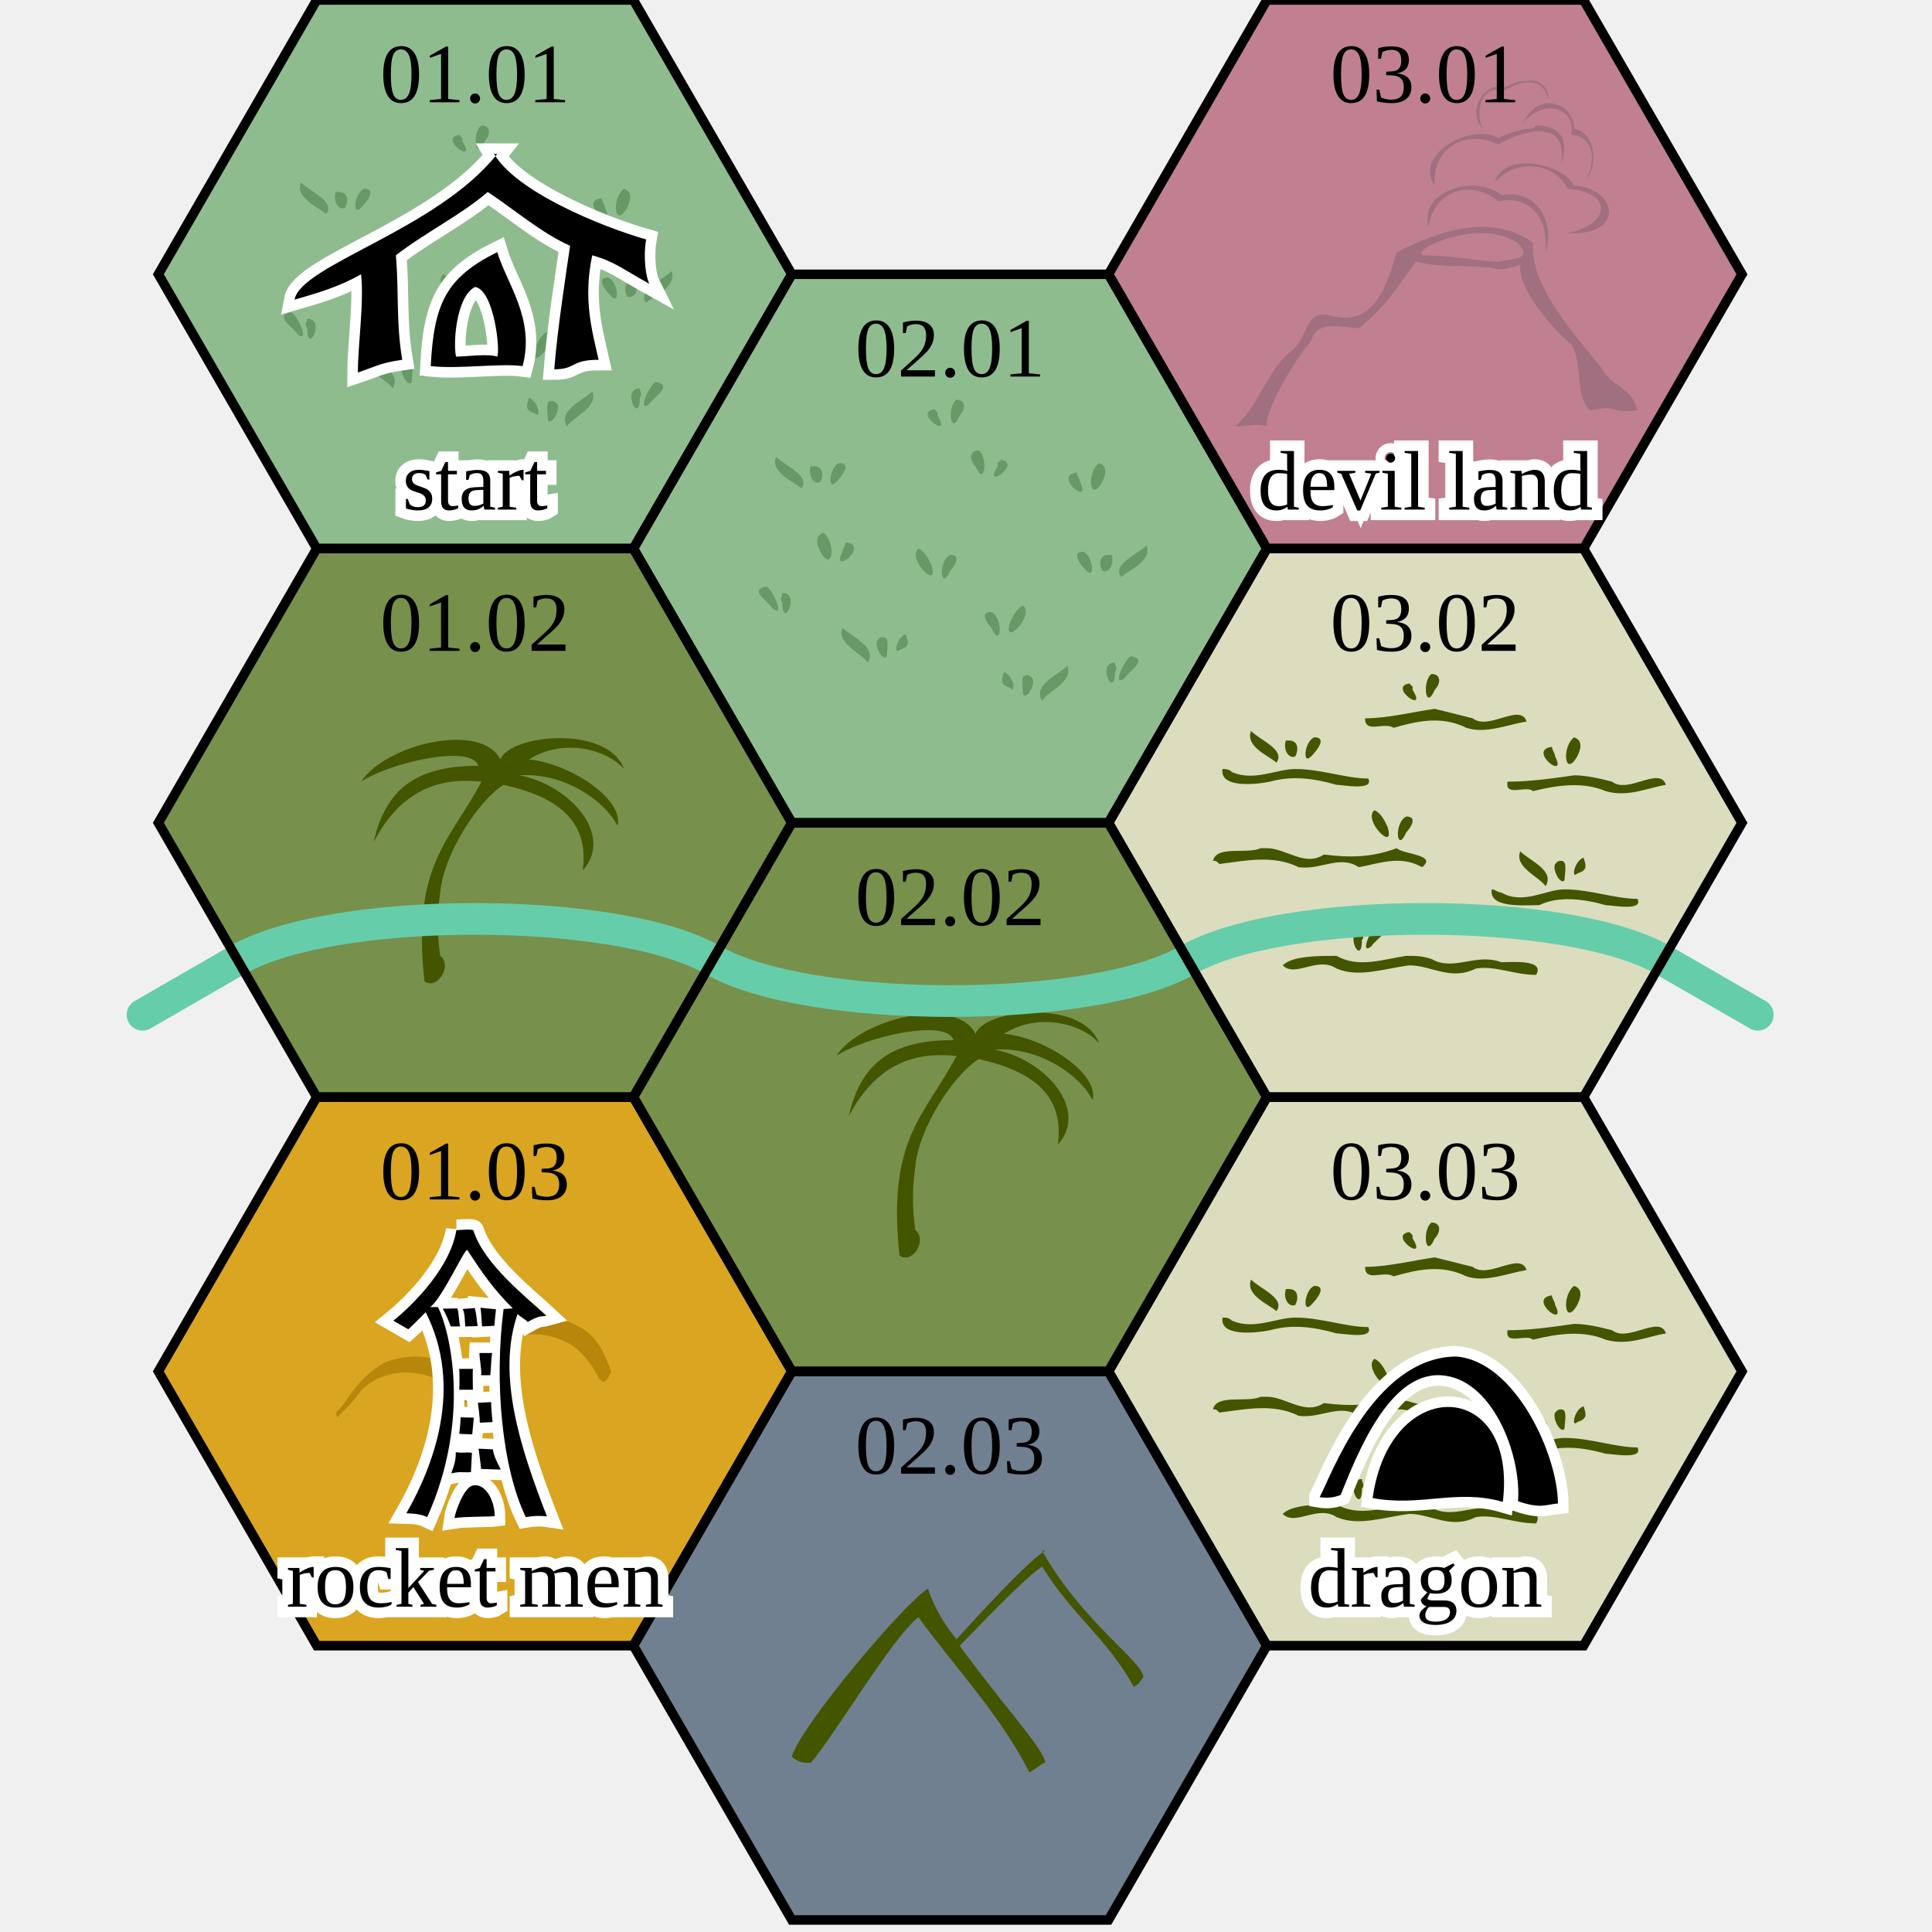
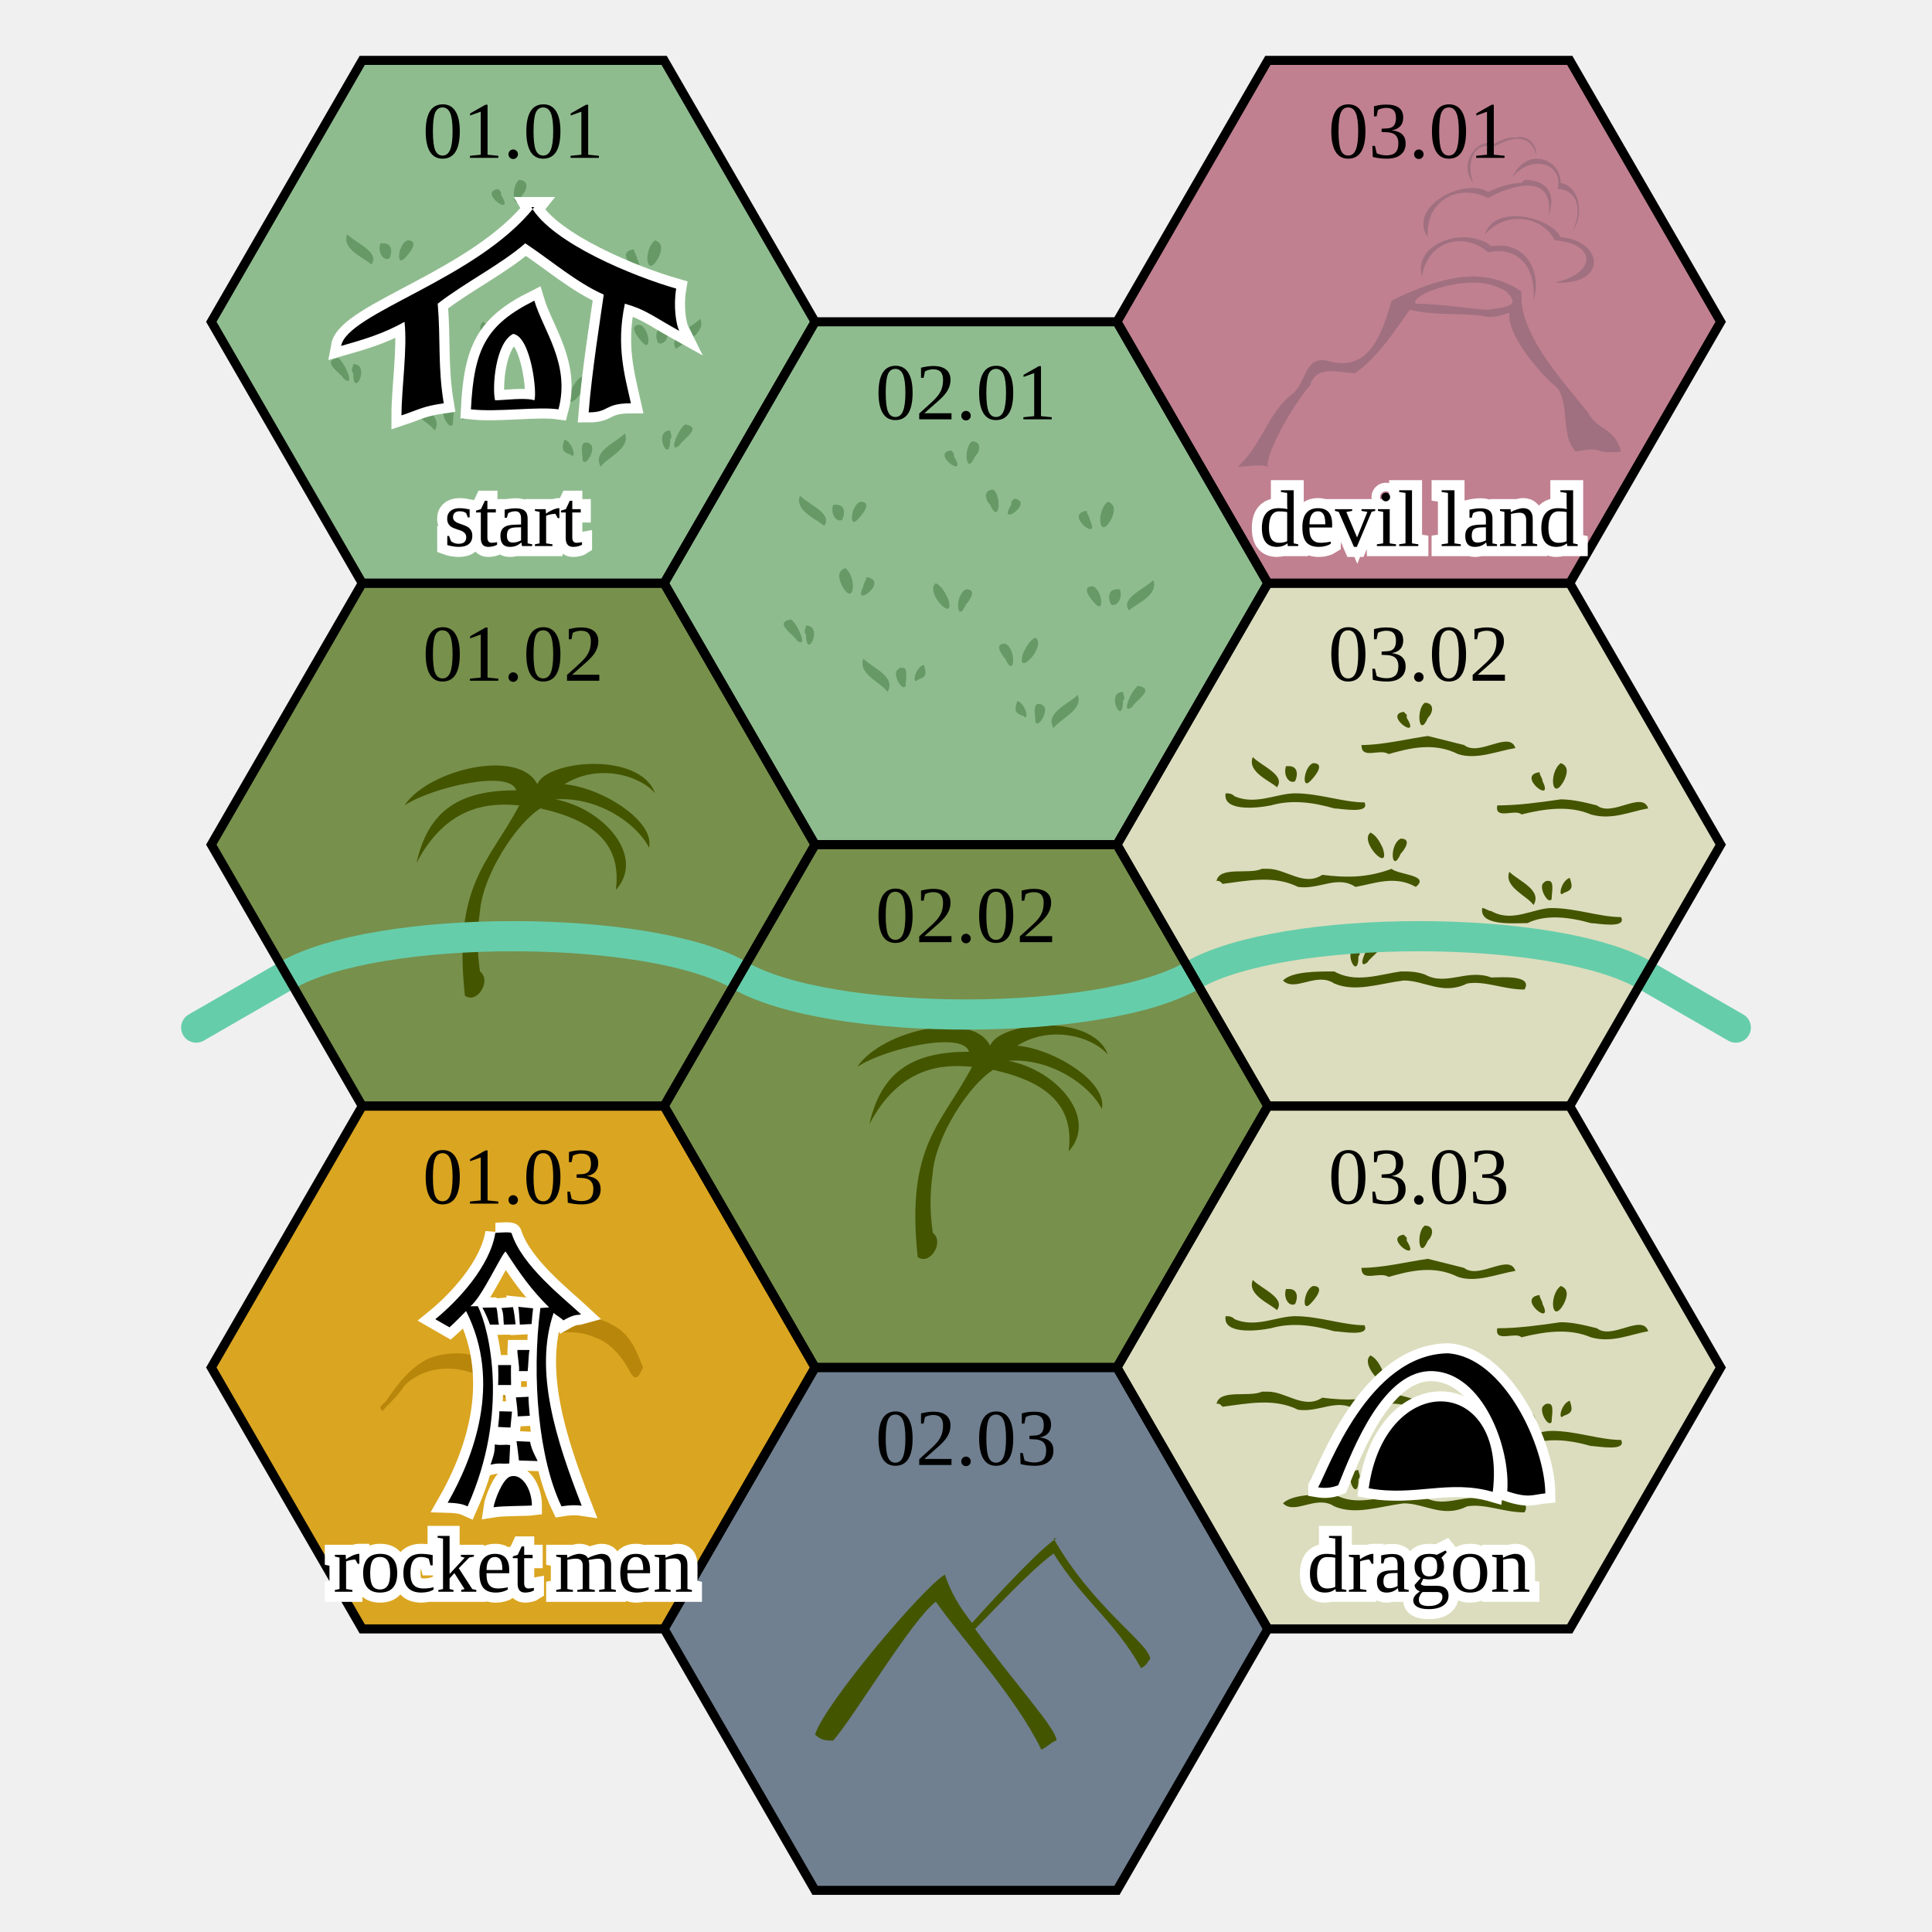
- <svg xmlns="http://www.w3.org/2000/svg" xmlns:xlink="http://www.w3.org/1999/xlink" version="1.1" viewBox="0 0 610 610">
+ <svg xmlns="http://www.w3.org/2000/svg" xmlns:xlink="http://www.w3.org/1999/xlink" version="1.1" viewBox="-20 -20 640 640">
  <defs>
    <g id="cave">
      <path stroke="white" stroke-width="5pt" d="M -16.6,40 c 5.4,-39.2 45.8,-37.9 41.1,1.2 -14.5,-4.2 -25.9,1.6 -41.1,-1.2 z M -33.3,39.6 C -30.1,34.0 -16.7,-4.3 9.6,-4.7 28.2,-3.5 41.8,26.1 41.9,41.7 37.7,42.1 36.4,43.4 29.3,41.0 30.4,26.2 21.1,1.9 4.7,1.2 -11.7,0.5 -21.7,26.7 -26.7,39.0 c -2.4,1.0 -4.8,1.0 -6.6,0.7 z" />
      <path fill="black" d="M -16.6,40 c 5.4,-39.2 45.8,-37.9 41.1,1.2 -14.5,-4.2 -25.9,1.6 -41.1,-1.2 z M -33.3,39.6 C -30.1,34.0 -16.7,-4.3 9.6,-4.7 28.2,-3.5 41.8,26.1 41.9,41.7 37.7,42.1 36.4,43.4 29.3,41.0 30.4,26.2 21.1,1.9 4.7,1.2 -11.7,0.5 -21.7,26.7 -26.7,39.0 c -2.4,1.0 -4.8,1.0 -6.6,0.7 z" />
    </g>
    <g id="fort">
      <path stroke="white" stroke-width="5pt" d="M 0,4 C -6,7 -7,22 -6,26 -3,26 4,25 7,26 8,24 6,5 0,4 z M 7,-7 C 10,3 19,14 15,29 8,28 -5,30 -14,29 -13,9 -9,1 7,-7 z M 6,-38 c 7,12 34,23 48,27 -1,6 0,12 1,14 -9,-5 -11,-7 -18,-9 -3,14 0,24 2,33 -9,0 -7,3 -14,3 1,-13 4,-32 5,-39 -9,-4 -17,-11 -26,-17 -8,7 -20,13 -29,20 1,12 0,21 2,33 -7,1 -8,2 -14,4 0,-9 2,-22 1,-31 -7,4 -14,6 -21,8 2,-11 45,-22 64,-46 z" />
      <path fill="black" d="M 0,4 C -6,7 -7,22 -6,26 -3,26 4,25 7,26 8,24 6,5 0,4 z M 7,-7 C 10,3 19,14 15,29 8,28 -5,30 -14,29 -13,9 -9,1 7,-7 z M 6,-38 c 7,12 34,23 48,27 -1,6 0,12 1,14 -9,-5 -11,-7 -18,-9 -3,14 0,24 2,33 -9,0 -7,3 -14,3 1,-13 4,-32 5,-39 -9,-4 -17,-11 -26,-17 -8,7 -20,13 -29,20 1,12 0,21 2,33 -7,1 -8,2 -14,4 0,-9 2,-22 1,-31 -7,4 -14,6 -21,8 2,-11 45,-22 64,-46 z" />
    </g>
    <g id="hill">
      <polygon fill="#daa520" points="-100.0,0.0 -50.0,86.6 50.0,86.6 100.0,0.0 50.0,-86.6 -50.0,-86.6" />
      <path fill="#b8860b" d="M -42,11 C -38,5 -34,0 -28,-3 C -20,-6 -11,-5 -5,-0 C -2,2 1,6 3,9 C 4,12 2,13 0,14 C -3,9 -7,5 -13,2 C -21,-1 -30,0 -36,6 C -38,9 -40,11 -43,14 C -43,15 -44,14 -44,13 C -43,12 -43,12 -42,11 z M -5,-0 C 0,-6 7,-12 15,-16 C 21,-18 28,-17 33,-14 C 39,-11 41,-5 43,-0 C 42,2 41,5 39,2 C 37,-2 33,-8 27,-10 C 20,-13 12,-12 6,-7 C 2,-4 -1,-1 -4,1 C -7,4 -6,0 -5,-0 z" />
    </g>
    <g id="jungle">
      <polygon fill="#77904c" points="-100.0,0.0 -50.0,86.6 50.0,86.6 100.0,0.0 50.0,-86.6 -50.0,-86.6" />
      <path fill="#450" d="m 8,-20 c -6,-12 -36,-5 -44,7 9,-6 35,-12 37,-5 -18,0 -29,6 -33,24 C -22,-13 -8,-14 2,-13 -8,6 -20,13 -16,50 c 4,3 9,-5 5,-8 -1,-7 -1,-13 0,-20 C -10,10 1,-7 9,-12 27,-8 36,0 34,15 44,4 30,-12 14,-15 28,-16 41,-7 45,1 47,-8 29,-19 17,-20 c 11,-7 25,-3 30,3 -5,-14 -36,-11 -39,-3 z" />
    </g>
    <g id="mountain">
      <polygon fill="#708090" points="-100.0,0.0 -50.0,86.6 50.0,86.6 100.0,0.0 50.0,-86.6 -50.0,-86.6" />
      <path fill="#450" d="M 30,-30 c -5,3 -19,18 -28,28 -4,-5 -7,-10 -9,-16 -7,4 -40,43 -43,53 2,2 4,2 6,2 7,-8 26,-40 34,-46 10,14 26,31 35,49 2,-1 4,-3 5,-3 C 30,33 16,18 3,0 11,-8 21,-19 29,-25 39,-9 49,-3 58,13 60,12 60,11 61,10 61,5 42,-7 29,-30 z" />
    </g>
    <g id="ruin">
      <path stroke="white" stroke-width="5pt" d="m -5.9,-44.7 c -1.7,11.1 -12.4,22.6 -19.9,28.7 l 4.7,2.7 c 1.6,-1.4 4.2,-4.1 5.5,-5.4 12.1,23.9 2.3,48.8 -6.1,63.5 3.8,0.1 5.3,0.6 6.6,1.2 13.9,-31.1 7.2,-58.7 3.4,-66.3 l -2.5,0 c 3.7,-2.6 10.6,-17.9 11.7,-18.1 5.1,7.8 8.3,12.4 14.4,18.5 l -2.9,0.2 C 6,3.4 8.5,30.4 16,46 18.4,45.6 20.7,45.5 22.7,45.8 14.2,24 6.8,1.1 13.4,-18.1 c 0.4,0.5 2.8,1.9 3.2,2.5 4,-2.3 4.5,-1.6 5.9,-2 -5.9,-5.5 -19.6,-16.1 -23,-26.8 0,-0.7 -4.6,-0.2 -5.4,-0.2 z m 0.4,24.8 -4.7,0.1 c 0.7,1.1 2.1,4.3 2.5,5.6 l 3,0 c -0.4,-1.2 -0.4,-4.5 -0.9,-5.7 z m 5.4,-0.1 -3.8,0.3 c 0.8,1.7 0.6,3.8 0.8,5.5 l 3.9,-0.1 c -0.2,-1.7 -0.5,-4.3 -0.9,-5.8 z m 1.8,-0.1 c 0.3,1.8 0.3,3.6 0.5,5.9 l 3.9,-0.2 c 0.1,-1.8 0.3,-3.4 0.5,-5.2 z M 1.4,-5.8 c -0.1,1.5 0.8,5.7 0.5,7 l 2.9,0 c 0.2,-1.4 0.3,-5.8 0.6,-7 z m -6.4,5 c 0.1,1.6 0.1,5.1 0,6.6 l 4.3,0 c 0,-1.5 -0.1,-5.2 0,-6.6 z M 0.9,9.9 C 1.1,11.2 1.5,14.8 1.5,16.2 L 5.5,16 C 5.4,14.6 5,11.1 5.1,9.7 z M -4.6,14.5 c 0.1,0.8 -0.3,4.5 -0.4,5.2 l 4.1,0.2 c 0.1,-0.8 0.4,-4.5 0.5,-5.3 z m 5.7,9.9 c 0.2,1.4 0.7,5.1 0.8,6.4 l 6.2,0.2 C 7.9,30.4 6,27.3 5.6,24.6 z m -8.6,7.8 c 3,-0.7 3.4,-0.2 6.2,-0.4 0,-0.5 0.3,-5.6 0.3,-6.1 -2.4,-0.3 -2.5,0.2 -5.1,-0.2 0.1,3 -0.9,5 -1.4,6.7 z m 6.6,3.9 C -3.5,36.8 -6.2,44.1 -6.5,46.3 -3.4,45.8 4.7,45.9 6.2,45.7 6.2,40.8 3.2,34.9 -1,36.1 z" />
      <path fill="black" d="m -5.9,-44.7 c -1.7,11.1 -12.4,22.6 -19.9,28.7 l 4.7,2.7 c 1.6,-1.4 4.2,-4.1 5.5,-5.4 12.1,23.9 2.3,48.8 -6.1,63.5 3.8,0.1 5.3,0.6 6.6,1.2 13.9,-31.1 7.2,-58.7 3.4,-66.3 l -2.5,0 c 3.7,-2.6 10.6,-17.9 11.7,-18.1 5.1,7.8 8.3,12.4 14.4,18.5 l -2.9,0.2 C 6,3.4 8.5,30.4 16,46 18.4,45.6 20.7,45.5 22.7,45.8 14.2,24 6.8,1.1 13.4,-18.1 c 0.4,0.5 2.8,1.9 3.2,2.5 4,-2.3 4.5,-1.6 5.9,-2 -5.9,-5.5 -19.6,-16.1 -23,-26.8 0,-0.7 -4.6,-0.2 -5.4,-0.2 z m 0.4,24.8 -4.7,0.1 c 0.7,1.1 2.1,4.3 2.5,5.6 l 3,0 c -0.4,-1.2 -0.4,-4.5 -0.9,-5.7 z m 5.4,-0.1 -3.8,0.3 c 0.8,1.7 0.6,3.8 0.8,5.5 l 3.9,-0.1 c -0.2,-1.7 -0.5,-4.3 -0.9,-5.8 z m 1.8,-0.1 c 0.3,1.8 0.3,3.6 0.5,5.9 l 3.9,-0.2 c 0.1,-1.8 0.3,-3.4 0.5,-5.2 z M 1.4,-5.8 c -0.1,1.5 0.8,5.7 0.5,7 l 2.9,0 c 0.2,-1.4 0.3,-5.8 0.6,-7 z m -6.4,5 c 0.1,1.6 0.1,5.1 0,6.6 l 4.3,0 c 0,-1.5 -0.1,-5.2 0,-6.6 z M 0.9,9.9 C 1.1,11.2 1.5,14.8 1.5,16.2 L 5.5,16 C 5.4,14.6 5,11.1 5.1,9.7 z M -4.6,14.5 c 0.1,0.8 -0.3,4.5 -0.4,5.2 l 4.1,0.2 c 0.1,-0.8 0.4,-4.5 0.5,-5.3 z m 5.7,9.9 c 0.2,1.4 0.7,5.1 0.8,6.4 l 6.2,0.2 C 7.9,30.4 6,27.3 5.6,24.6 z m -8.6,7.8 c 3,-0.7 3.4,-0.2 6.2,-0.4 0,-0.5 0.3,-5.6 0.3,-6.1 -2.4,-0.3 -2.5,0.2 -5.1,-0.2 0.1,3 -0.9,5 -1.4,6.7 z m 6.6,3.9 C -3.5,36.8 -6.2,44.1 -6.5,46.3 -3.4,45.8 4.7,45.9 6.2,45.7 6.2,40.8 3.2,34.9 -1,36.1 z" />
    </g>
    <g id="swamp">
      <polygon fill="#dcddbe" points="-100.0,0.0 -50.0,86.6 50.0,86.6 100.0,0.0 50.0,-86.6 -50.0,-86.6" />
      <path fill="#450" d="m 2,-47 c -3,2 -2,12 1,5 2,-2 2,-5 -1,-5 z m -7,3 c -7,1 6,10 1,2 l 0,-1 z m 8,8 c -7,1 -15,3 -22,3 0,5 6,1 9,3 7,-2 15,-4 23,0 6,2 13,-1 19,-2 -2,-6 -12,3 -17,-1 -4,-1 -8,-2 -12,-3 z m -58,7 c -2,5 6,8 8,10 3,-4 -5,-7 -8,-10 z m 20,2 c -3,1 -4,9 -1,6 2,-2 5,-6 1,-6 z m -8,1 c 0,0 0,0 -1,0 -1,3 1,6 3,5 1,-2 1,-5 -2,-5 z m -21,9 c -1,6 10,5 15,4 7,-2 14,-1 21,1 2,0 12,2 10,-2 -7,0 -15,-3 -23,-3 -6,0 -13,4 -20,1 -1,-1 -2,-1 -3,-1 z M 47,-27 c -4,3 -3,13 1,6 1,-2 2,-5 -1,-6 z m -7,3 c -8,1 5,11 1,3 0,-1 -1,-2 -1,-3 z m 7,9 c -7,1 -14,2 -21,2 -1,5 6,1 8,3 8,-2 16,-3 23,0 7,2 13,-1 19,-2 -2,-6 -12,3 -17,-1 -4,-1 -8,-2 -12,-2 z m -63,11 c -4,3 7,14 4,5 -1,-2 -2,-4 -4,-5 z m 10,2 c -4,2 -3,12 0,5 1,-1 4,-5 0,-5 z M -50,8 c -1,0 -1,0 -2,0 -4,2 -14,-1 -15,4 1,0 1,0 2,1 8,-1 17,-3 25,1 7,1 13,-4 19,0 6,-1 13,-4 20,0 5,-4 -6,-4 -8,-6 -8,3 -15,3 -23,2 -6,4 -12,-2 -18,-2 z m 80,1 c -2,5 6,8 8,11 3,-5 -5,-8 -8,-11 z m 20,2 c -3,1 -4,7 -2,5 3,-1 3,-2 2,-5 z m -7,1 c -1,0 -1,0 -2,1 -1,2 2,7 3,5 0,-2 1,-6 -1,-6 z m -22,9 c -1,6 10,5 15,5 6,-3 14,-2 21,0 2,0 12,2 10,-2 -7,0 -15,-3 -23,-3 -6,0 -13,5 -20,1 -1,0 -2,-1 -3,-1 z m -36,11 c -2,1 -6,10 -2,7 1,-2 8,-6 2,-7 z m -5,2 c -6,0 0,12 0,3 1,-1 0,-2 0,-3 z m 14,8 c -7,1 -15,4 -22,0 -6,0 -14,0 -17,3 4,4 11,-3 17,1 7,3 15,0 23,-1 7,0 13,5 21,1 6,-1 12,2 19,2 C 38,43 27,44 24,44 16,41 9,47 2,43 -1,42 -3,42 -6,42 z" />
    </g>
    <g id="tundra">
      <polygon fill="#8fbc8f" points="-100.0,0.0 -50.0,86.6 50.0,86.6 100.0,0.0 50.0,-86.6 -50.0,-86.6" />
      <path fill="#696" d="m 2,-47 c -3,2 -2,12 1,5 2,-2 2,-5 -1,-5 z m -7,3 c -7,1 6,10 1,2 l 0,-1 z m -50,15 c -2,5 6,8 8,10 3,-4 -5,-7 -8,-10 z m 20,2 c -3,1 -4,9 -1,6 2,-2 5,-6 1,-6 z m 82,0 c -4,3 -3,13 1,6 1,-2 2,-5 -1,-6 z m -91,1 c -1,3 1,6 3,5 1,-2 1,-5 -2,-5 z m 53,-5 c -3,0 -3,3 -1,5 3,7 4,-3 1,-5 z m 31,7 c -8,1 5,11 1,3 0,-1 -1,-2 -1,-3 z m -24,-4 -1,1 0,1 c -5,8 8,-1 1,-2 z M 62,-1 C 59,2 51,5 54,9 56,7 64,4 62,-1 z M -40,-5 c -3,1 -2,4 -1,6 4,7 5,-3 1,-6 z m 82,6 c -4,0 -1,4 1,6 3,3 2,-5 -1,-6 z M -10,0 c -4,3 7,14 4,5 -1,-2 -2,-4 -4,-5 z m 60,2 c -3,0 -3,3 -2,5 2,1 4,-2 3,-5 z M 0,2 C -4,4 -3,14 0,7 1,6 4,2 0,2 z m -33,-4 c 0,1 -1,2 -1,3 -4,8 9,-2 1,-3 z m -1,27 c -2,5 6,8 8,11 3,-5 -5,-8 -8,-11 z m 20,2 c -3,1 -4,7 -2,5 3,-1 3,-2 2,-5 z m -8,1 c 0,0 0,0 -1,1 -1,2 2,7 3,5 0,-2 1,-6 -1,-6 0,0 0,0 -1,0 z M 23,18 c -2,1 -3,3 -4,5 -3,9 8,-2 4,-5 z m -10,2 c -4,0 -1,4 0,5 3,7 4,-3 0,-5 z m 24,17 c -3,3 -11,6 -8,11 2,-3 10,-6 8,-11 z m 20,-3 c -2,1 -6,10 -2,7 1,-2 8,-6 2,-7 z m -40,5 c -1,3 -1,4 2,5 2,2 1,-4 -2,-5 z m 35,-3 c -6,0 0,12 0,3 1,-1 0,-2 0,-3 z m -28,4 c -2,0 -1,4 -1,6 1,2 4,-3 3,-5 -1,-1 -1,-1 -2,-1 z M -58,12 c -6,1 1,5 2,7 4,3 0,-6 -2,-7 z m 5,2 c 0,1 -1,2 0,3 0,9 6,-3 0,-3 z" />
    </g>
    <g id="volcano">
      <polygon fill="#C08090" points="-100.0,0.0 -50.0,86.6 50.0,86.6 100.0,0.0 50.0,-86.6 -50.0,-86.6" />
      <path fill="#A07080" d="m 31,-61 c -2,0 -4,1 -6,2 -6,-2 -12,7 -7,13 -2,-5 -1,-14 7,-12 5,-3 12,-5 14,3 0,-4 -3,-7 -7,-6 z m 8,7 c -3,0 -6,2 -8,6 7,-8 17,-4 15,4 5,0 9,5 5,14 4,-6 2,-15 -4,-16 0,-4 -3,-8 -8,-8 z m -5,8 c -3,0 -7,1 -11,3 -8,-5 -27,5 -20,15 C 2,-40 13,-46 23,-41 c 7,-4 22,-9 20,6 3,-9 -2,-12 -8,-12 z m -2,11 c -5,0 -9,2 -10,6 7,-8 19,-6 23,2 14,1 14,11 0,14 18,1 16,-14 2,-15 -2,-4 -9,-7 -15,-7 z m -17,7 C 7,-28 -1,-23 1,-15 3,-27 15,-30 23,-23 c 8,-2 16,3 15,16 3,-10 -3,-20 -14,-18 -2,-2 -6,-3 -9,-3 z m 3,13 C 9,-15 -1,-11 -9,-7 -12,3 -16,17 -30,13 c -8,-2 -7,7 -12,11 -8,6 -10,17 -18,24 4,0 7,-1 10,0 -1,-4 8,-20 14,-27 2,-7 10,-4 15,-4 8,-6 13,-14 18,-21 8,2 16,1 24,2 3,1 6,0 9,-1 -1,8 12,22 16,25 4,6 1,16 6,21 10,-2 5,1 15,0 C 65,35 59,36 56,30 48,20 35,6 34,-7 c 0,0 0,0 0,0 -3e-4,0 3e-4,0 0,0 0,-1 0,-2 0,-3 -4,-3 -10,-5 -16,-5 z m 0,2 c 4,0 8,1 11,3 5,5 0,5 -6,6 C 19,-4 7,-6 -1,-6 -3,-8 8,-13 18,-13 z" />
    </g>
  </defs>
  <g id="backgrounds">
    <use x="150.0" y="86.6" xlink:href="#tundra" />
    <use x="300.0" y="173.2" xlink:href="#tundra" />
    <use x="450.0" y="86.6" xlink:href="#volcano" />
    <use x="150.0" y="259.8" xlink:href="#jungle" />
    <use x="300.0" y="346.4" xlink:href="#jungle" />
    <use x="450.0" y="259.8" xlink:href="#swamp" />
    <use x="150.0" y="433.0" xlink:href="#hill" />
    <use x="300.0" y="519.6" xlink:href="#mountain" />
    <use x="450.0" y="433.0" xlink:href="#swamp" />
  </g>
  <g id="lines">
    <path id="line0" stroke="#66cdaa" stroke-width="10" fill-opacity="0" stroke-linecap="round" d="M45.0,320.4 C75.0,303.1 45.0,320.4 75.0,303.1 S195.0,285.8 225.0,303.1 S345.0,320.4 375.0,303.1 S495.0,285.8 525.0,303.1 L555.0,320.4" />
  </g>
  <g id="things">
    <use x="150.0" y="86.6" xlink:href="#fort" />
    <use x="150.0" y="433.0" xlink:href="#ruin" />
    <use x="450.0" y="433.0" xlink:href="#cave" />
  </g>
  <g id="coordinates">
    <text text-anchor="middle" x="150.0" y="17.3" font-size="20pt" dy="15px">01.01</text>
    <text text-anchor="middle" x="300.0" y="103.9" font-size="20pt" dy="15px">02.01</text>
    <text text-anchor="middle" x="450.0" y="17.3" font-size="20pt" dy="15px">03.01</text>
    <text text-anchor="middle" x="150.0" y="190.5" font-size="20pt" dy="15px">01.02</text>
    <text text-anchor="middle" x="300.0" y="277.1" font-size="20pt" dy="15px">02.02</text>
    <text text-anchor="middle" x="450.0" y="190.5" font-size="20pt" dy="15px">03.02</text>
    <text text-anchor="middle" x="150.0" y="363.7" font-size="20pt" dy="15px">01.03</text>
    <text text-anchor="middle" x="300.0" y="450.3" font-size="20pt" dy="15px">02.03</text>
    <text text-anchor="middle" x="450.0" y="363.7" font-size="20pt" dy="15px">03.03</text>
  </g>
  <g id="regions">
    <polygon id="hex0101" fill="none" stroke="black" stroke-width="3" points="50.0,86.6 100.0,173.2 200.0,173.2 250.0,86.6 200.0,0.0 100.0,0.0" />
    <polygon id="hex0201" fill="none" stroke="black" stroke-width="3" points="200.0,173.2 250.0,259.8 350.0,259.8 400.0,173.2 350.0,86.6 250.0,86.6" />
    <polygon id="hex0301" fill="none" stroke="black" stroke-width="3" points="350.0,86.6 400.0,173.2 500.0,173.2 550.0,86.6 500.0,0.0 400.0,0.0" />
    <polygon id="hex0102" fill="none" stroke="black" stroke-width="3" points="50.0,259.8 100.0,346.4 200.0,346.4 250.0,259.8 200.0,173.2 100.0,173.2" />
    <polygon id="hex0202" fill="none" stroke="black" stroke-width="3" points="200.0,346.4 250.0,433.0 350.0,433.0 400.0,346.4 350.0,259.8 250.0,259.8" />
    <polygon id="hex0302" fill="none" stroke="black" stroke-width="3" points="350.0,259.8 400.0,346.4 500.0,346.4 550.0,259.8 500.0,173.2 400.0,173.2" />
    <polygon id="hex0103" fill="none" stroke="black" stroke-width="3" points="50.0,433.0 100.0,519.6 200.0,519.6 250.0,433.0 200.0,346.4 100.0,346.4" />
    <polygon id="hex0203" fill="none" stroke="black" stroke-width="3" points="200.0,519.6 250.0,606.2 350.0,606.2 400.0,519.6 350.0,433.0 250.0,433.0" />
    <polygon id="hex0303" fill="none" stroke="black" stroke-width="3" points="350.0,433.0 400.0,519.6 500.0,519.6 550.0,433.0 500.0,346.4 400.0,346.4" />
  </g>
  <g id="line_labels">
  </g>
  <g id="labels">
    <g>
      <text text-anchor="middle" x="150.0" y="155.9" font-size="20pt" dy="5px" stroke="white" stroke-width="5pt">start</text>
      <text text-anchor="middle" x="150.0" y="155.9" font-size="20pt" dy="5px">start</text>
    </g>
    <g>
      <text text-anchor="middle" x="450.0" y="155.9" font-size="20pt" dy="5px" stroke="white" stroke-width="5pt">devil land</text>
      <text text-anchor="middle" x="450.0" y="155.9" font-size="20pt" dy="5px">devil land</text>
    </g>
    <g>
      <text text-anchor="middle" x="150.0" y="502.3" font-size="20pt" dy="5px" stroke="white" stroke-width="5pt">rocket men</text>
      <text text-anchor="middle" x="150.0" y="502.3" font-size="20pt" dy="5px">rocket men</text>
    </g>
    <g>
      <text text-anchor="middle" x="450.0" y="502.3" font-size="20pt" dy="5px" stroke="white" stroke-width="5pt">dragon</text>
      <text text-anchor="middle" x="450.0" y="502.3" font-size="20pt" dy="5px">dragon</text>
    </g>
  </g>
</svg>
